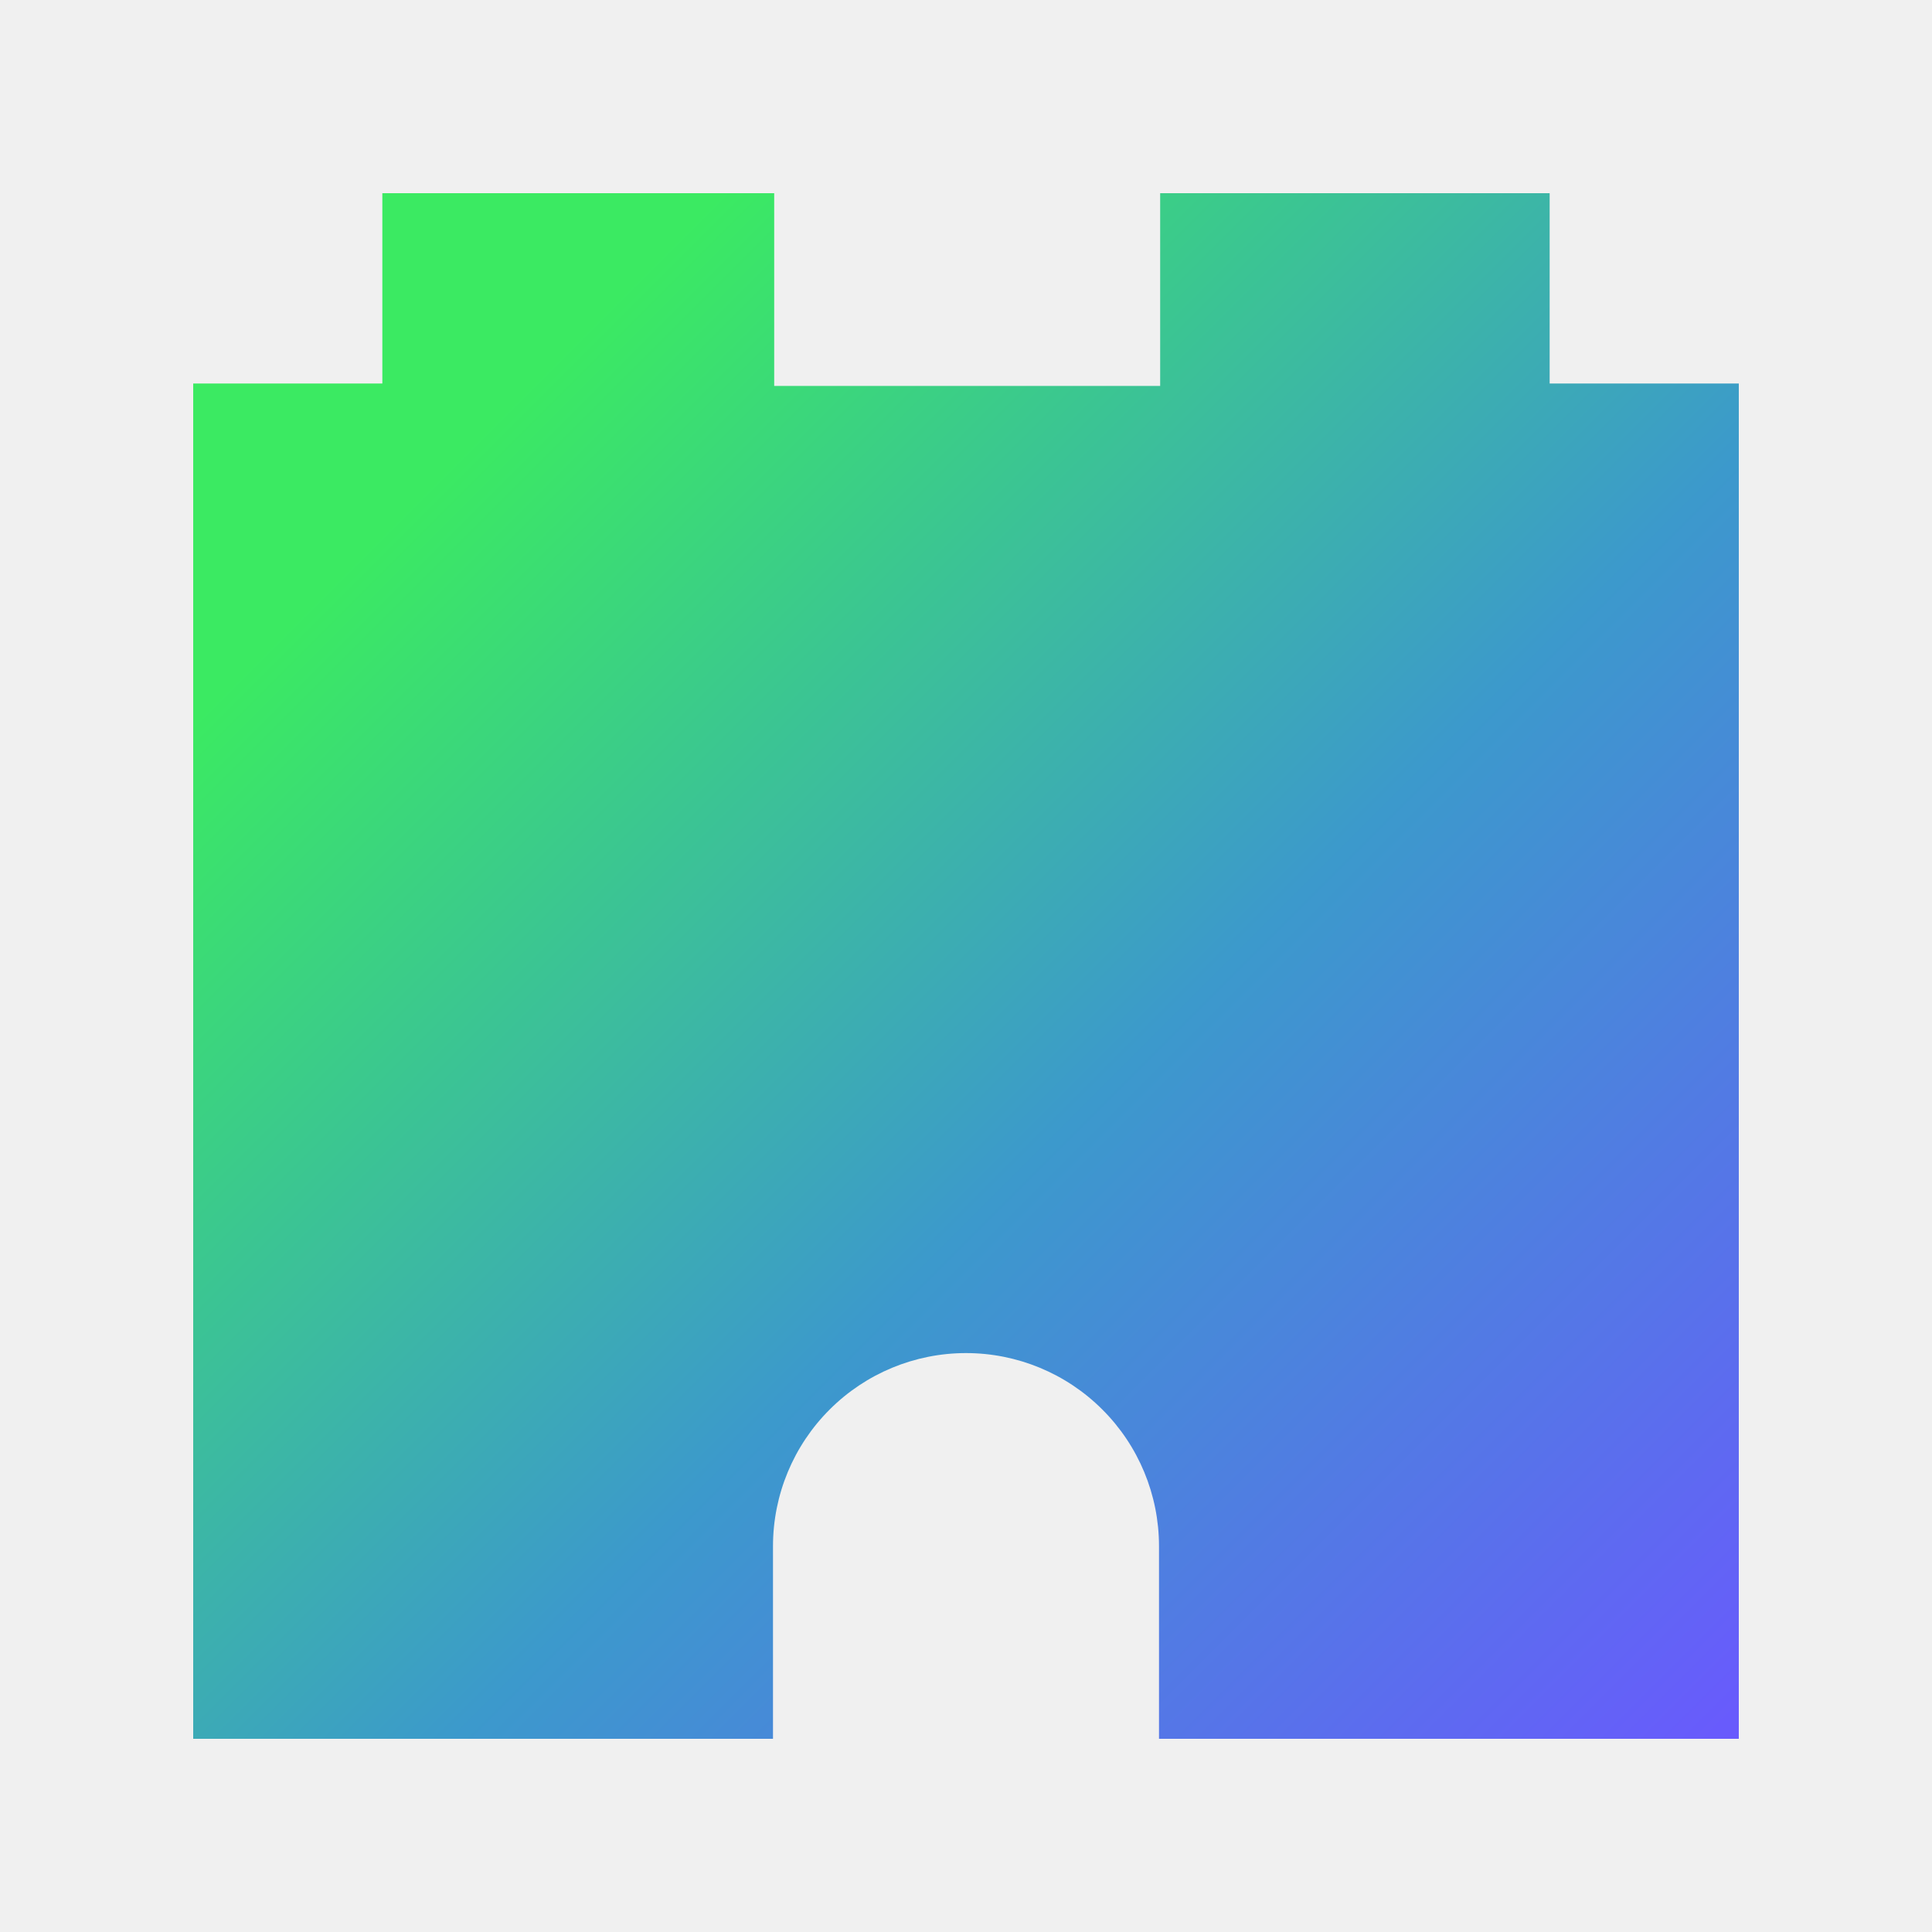
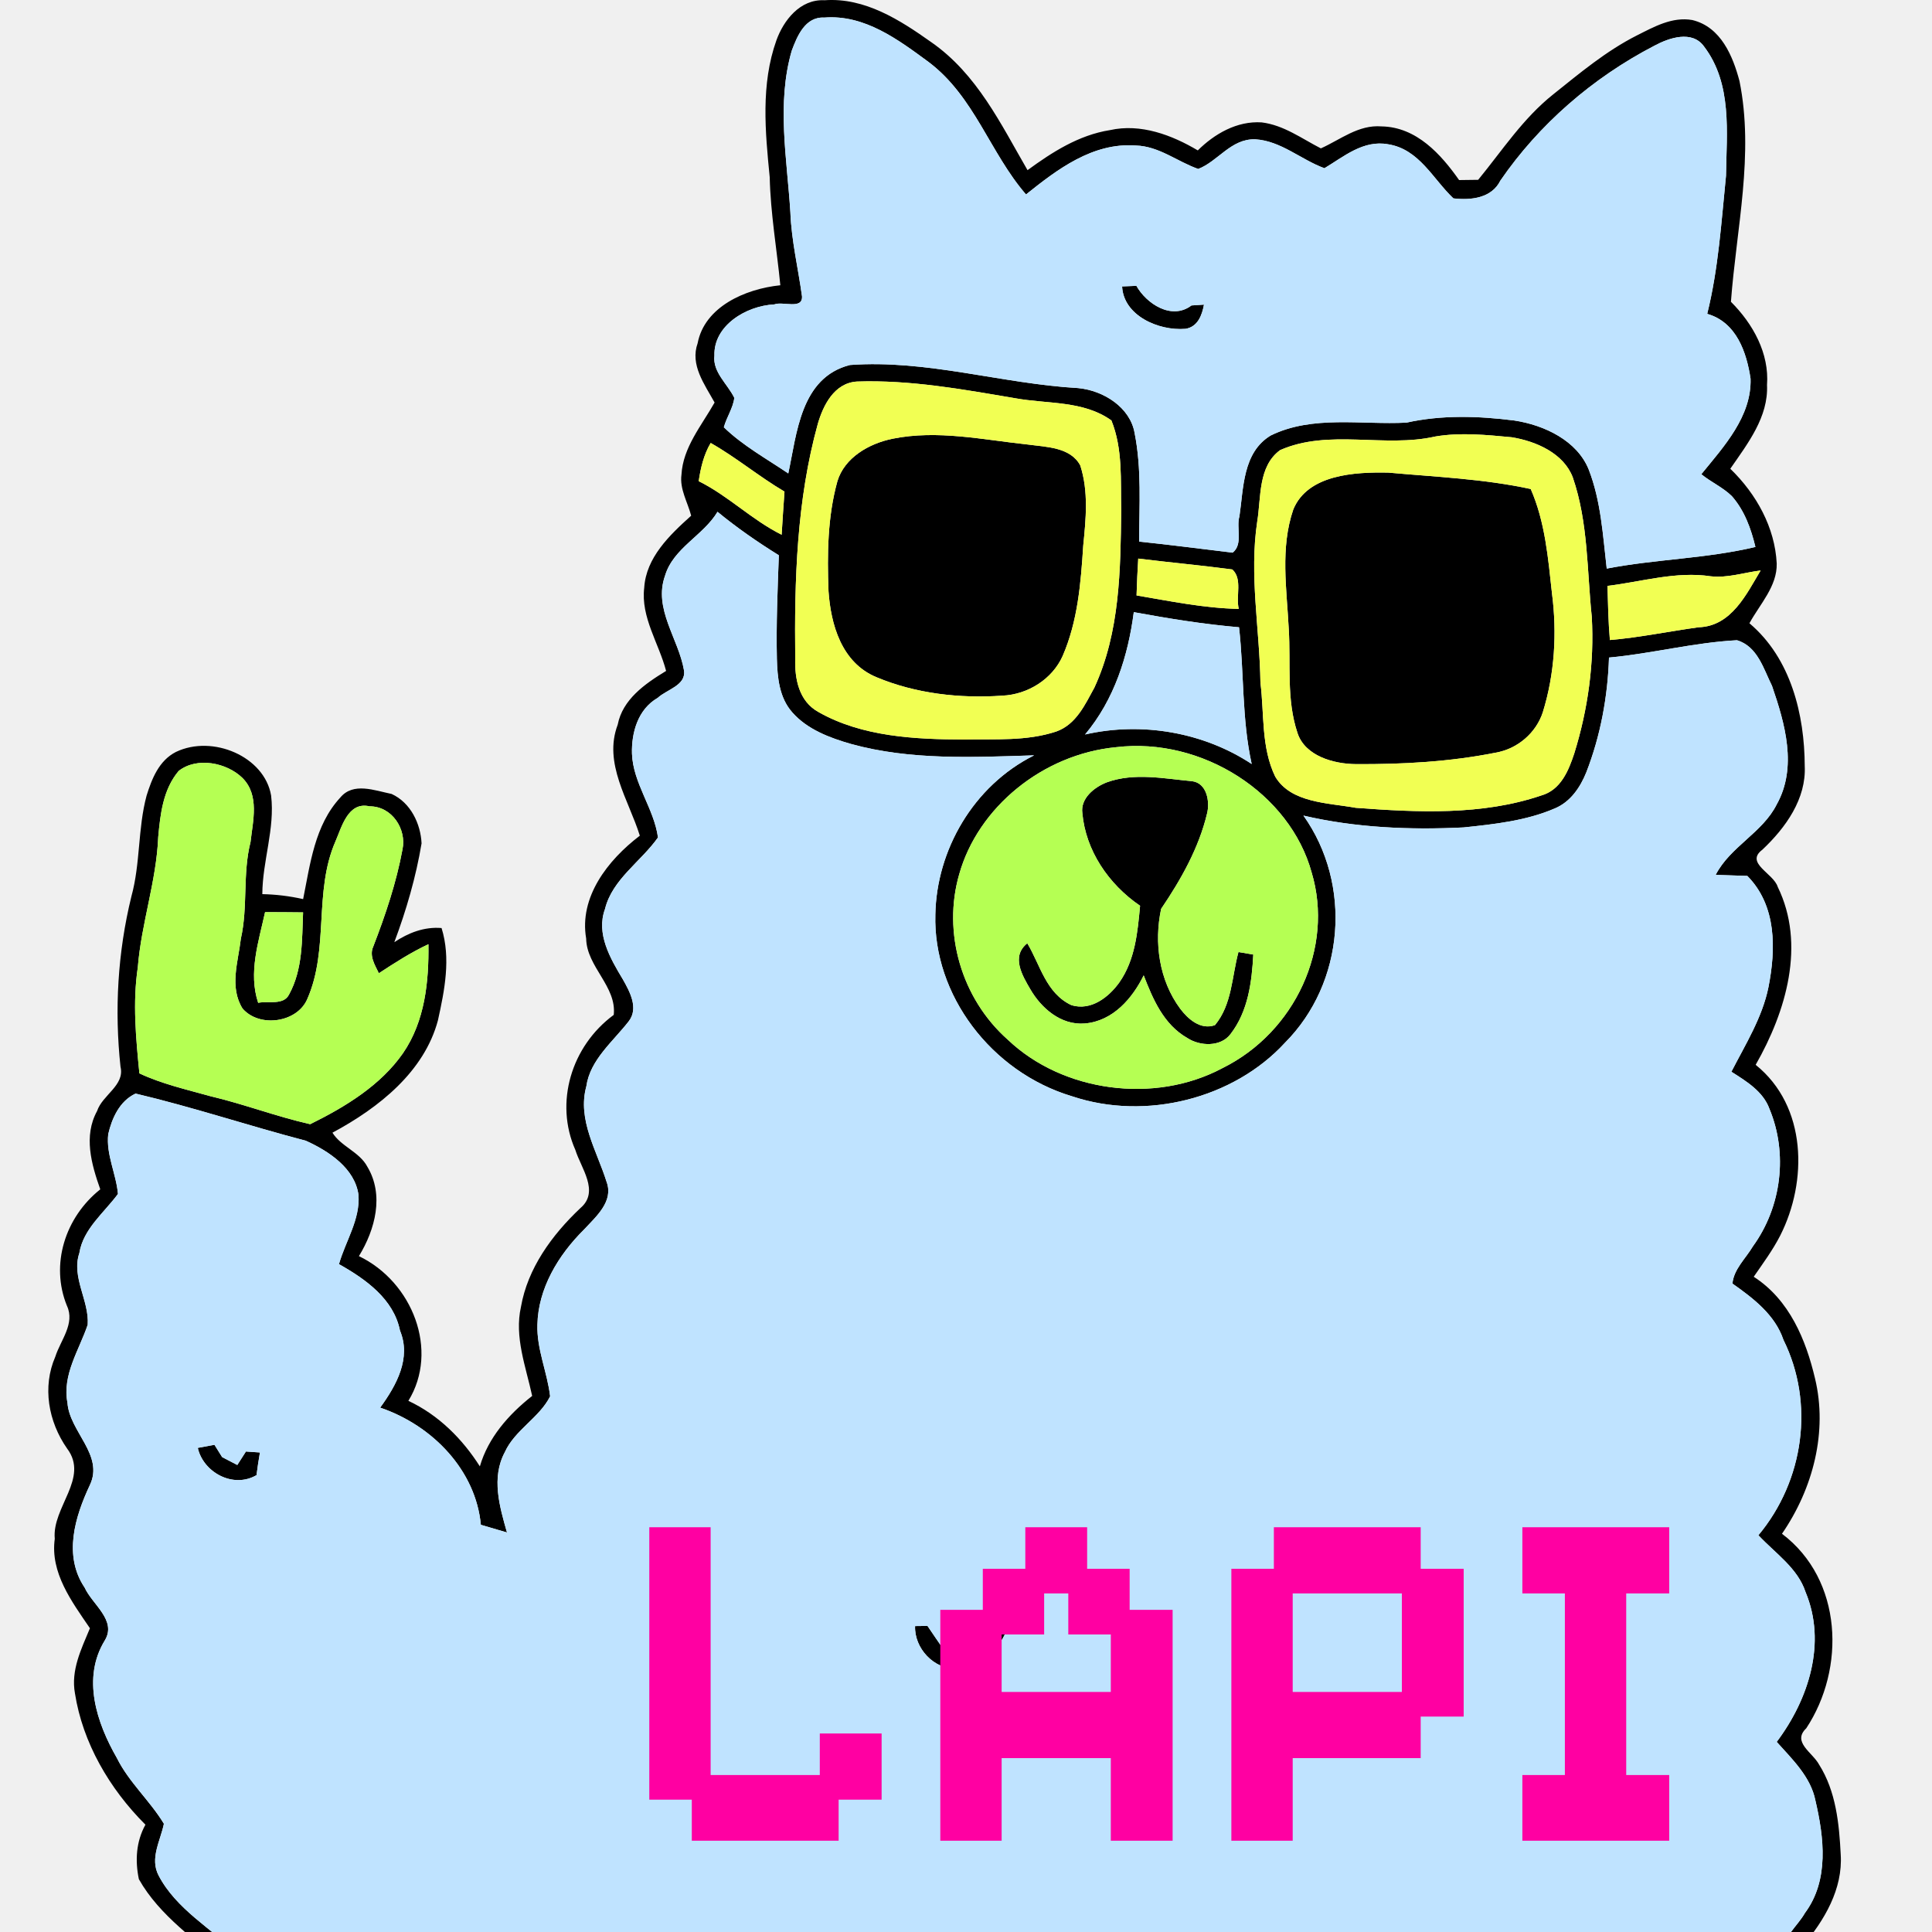
<svg xmlns="http://www.w3.org/2000/svg" width="40" height="40" viewBox="0 0 40 40" fill="none">
-   <path d="M32.084 7.94V4H24.02V7.99H16.029V4H7.916V7.94H4V36H16.004V32.005C16.006 30.946 16.427 29.931 17.177 29.183C17.926 28.434 18.941 28.014 20 28.014C21.059 28.014 22.074 28.434 22.823 29.183C23.573 29.931 23.994 30.946 23.996 32.005V36H36V7.94H32.084Z" fill="url(#paint0_linear)" />
+   <g clip-path="url(#clip0_1_4)">
+     <path d="M16.075 0.834C16.221 0.428 16.56 -0.022 17.073 0.005C17.908 -0.055 18.638 0.418 19.275 0.869C20.229 1.529 20.723 2.573 21.274 3.523C21.78 3.153 22.333 2.796 22.98 2.694C23.616 2.551 24.264 2.796 24.799 3.114C25.141 2.775 25.607 2.5 26.122 2.534C26.581 2.591 26.95 2.869 27.347 3.072C27.751 2.892 28.124 2.578 28.604 2.617C29.331 2.629 29.839 3.202 30.209 3.728C30.308 3.727 30.506 3.724 30.604 3.723C31.101 3.117 31.532 2.45 32.161 1.951C32.709 1.513 33.251 1.057 33.889 0.734C34.24 0.558 34.619 0.341 35.038 0.415C35.634 0.559 35.879 1.17 36.014 1.677C36.321 3.194 35.95 4.73 35.837 6.248C36.298 6.709 36.633 7.319 36.584 7.971C36.615 8.631 36.187 9.18 35.824 9.705C36.368 10.232 36.748 10.924 36.785 11.667C36.796 12.138 36.437 12.507 36.22 12.904C37.084 13.633 37.361 14.806 37.365 15.858C37.398 16.535 36.977 17.131 36.488 17.592C36.119 17.869 36.719 18.079 36.806 18.362C37.389 19.556 36.98 20.942 36.349 22.046C37.416 22.904 37.425 24.461 36.858 25.58C36.704 25.881 36.501 26.156 36.309 26.434C37.051 26.911 37.391 27.745 37.578 28.539C37.843 29.64 37.539 30.816 36.894 31.755C38.157 32.708 38.211 34.55 37.396 35.783C37.097 36.068 37.526 36.282 37.661 36.532C38.013 37.087 38.078 37.761 38.11 38.395C38.156 39.107 37.775 39.758 37.315 40.297C37.709 40.609 38.164 40.94 38.261 41.449C38.469 42.012 38.186 42.591 37.848 43.051C38.266 43.229 38.666 43.504 38.849 43.916C39.118 44.539 38.988 45.241 38.766 45.859C38.54 46.458 38.079 46.929 37.687 47.433C37.728 47.67 38.042 47.79 38.175 48C38.773 48.788 38.523 49.869 37.949 50.606C38.304 50.711 38.671 50.919 38.705 51.309C38.764 51.981 38.22 52.676 37.509 52.824C37.272 52.845 36.872 52.915 37.09 52.574C37.496 52.428 38.001 52.335 38.19 51.913C38.397 51.657 38.327 51.347 38.242 51.066C37.948 51.001 37.656 50.931 37.372 50.857C37.702 50.263 38.228 49.693 38.138 48.977C38.172 48.334 37.583 47.941 37.182 47.511C37.634 46.858 38.264 46.29 38.496 45.522C38.64 45.028 38.717 44.467 38.476 43.99C38.272 43.596 37.799 43.465 37.437 43.242C37.356 42.945 37.655 42.725 37.77 42.474C38.094 42.006 37.98 41.333 37.544 40.964C37.339 40.777 37.104 40.621 36.918 40.423C36.912 40.098 37.218 39.875 37.369 39.607C37.876 38.926 37.763 38.038 37.585 37.274C37.488 36.788 37.109 36.426 36.785 36.064C37.45 35.177 37.821 34.012 37.382 32.962C37.219 32.464 36.753 32.157 36.406 31.785C37.35 30.652 37.572 29.048 36.923 27.738C36.75 27.224 36.306 26.884 35.868 26.575C35.895 26.277 36.144 26.055 36.292 25.804C36.888 24.983 37.019 23.877 36.634 22.956C36.504 22.598 36.159 22.387 35.846 22.189C36.139 21.62 36.487 21.066 36.614 20.438C36.767 19.658 36.788 18.753 36.176 18.135C35.954 18.127 35.736 18.12 35.521 18.113C35.817 17.532 36.493 17.239 36.784 16.655C37.217 15.883 36.956 14.979 36.687 14.2C36.514 13.855 36.39 13.382 35.962 13.255C35.068 13.302 34.199 13.532 33.312 13.614C33.286 14.423 33.138 15.232 32.841 15.994C32.718 16.297 32.518 16.601 32.189 16.738C31.599 16.993 30.939 17.064 30.302 17.131C29.193 17.185 28.068 17.138 26.986 16.886C27.995 18.306 27.846 20.345 26.599 21.594C25.539 22.744 23.728 23.209 22.2 22.699C20.518 22.197 19.315 20.59 19.365 18.934C19.389 17.608 20.146 16.27 21.41 15.638C20.147 15.678 18.851 15.743 17.625 15.404C17.174 15.276 16.713 15.1 16.407 14.753C16.13 14.445 16.095 14.022 16.084 13.639C16.068 12.924 16.099 12.209 16.125 11.496C15.681 11.22 15.253 10.924 14.855 10.596C14.56 11.088 13.939 11.347 13.769 11.916C13.521 12.605 14.049 13.223 14.161 13.879C14.208 14.19 13.807 14.272 13.617 14.448C13.203 14.686 13.072 15.173 13.084 15.603C13.106 16.219 13.54 16.735 13.622 17.338C13.27 17.84 12.676 18.203 12.525 18.82C12.337 19.33 12.633 19.841 12.895 20.276C13.039 20.531 13.226 20.873 13.017 21.144C12.688 21.568 12.216 21.941 12.139 22.491C11.949 23.184 12.357 23.825 12.558 24.468C12.709 24.872 12.342 25.185 12.089 25.458C11.553 25.989 11.142 26.678 11.126 27.425C11.109 27.933 11.331 28.409 11.389 28.909C11.168 29.352 10.657 29.607 10.451 30.065C10.168 30.592 10.342 31.19 10.496 31.728C10.311 31.675 10.13 31.622 9.955 31.569C9.851 30.452 8.968 29.517 7.87 29.143C8.209 28.677 8.517 28.117 8.28 27.547C8.151 26.901 7.581 26.488 7.017 26.172C7.152 25.696 7.461 25.244 7.421 24.735C7.346 24.193 6.814 23.835 6.331 23.617C5.15 23.308 3.992 22.921 2.806 22.641C2.472 22.796 2.315 23.157 2.24 23.481C2.193 23.904 2.405 24.301 2.442 24.719C2.151 25.112 1.722 25.443 1.642 25.943C1.473 26.445 1.849 26.927 1.815 27.427C1.637 27.954 1.285 28.462 1.396 29.043C1.437 29.641 2.159 30.124 1.859 30.748C1.549 31.407 1.307 32.21 1.753 32.87C1.912 33.222 2.422 33.545 2.169 33.963C1.692 34.741 1.999 35.665 2.421 36.4C2.668 36.899 3.105 37.282 3.393 37.758C3.322 38.108 3.097 38.474 3.283 38.829C3.643 39.52 4.373 39.932 4.938 40.46C5.251 40.676 5.011 41.054 5.04 41.355C5.281 41.68 5.721 41.783 6.08 41.962C6.24 42.578 6.915 42.777 7.454 43.022C7.505 43.14 7.561 43.261 7.618 43.384C7.918 43.446 8.223 43.49 8.534 43.521C8.516 43.682 8.5 43.846 8.491 44.012C8.026 44.328 7.6 44.739 7.507 45.294C7.318 45.861 7.634 46.44 7.542 47.002C7.149 47.57 6.631 48.128 6.641 48.851C6.553 49.431 6.918 49.927 7.076 50.463C6.741 50.924 6.189 51.254 6.029 51.818C5.911 52.206 6.191 52.558 6.278 52.926C6.079 53.205 5.785 53.429 5.67 53.755C5.488 54.337 5.61 55.015 6.067 55.46C6.257 55.418 6.441 55.355 6.634 55.306C6.562 55.49 6.481 55.674 6.367 55.842C5.831 55.943 5.537 55.457 5.371 55.065C5.033 54.315 5.232 53.391 5.876 52.839C5.679 52.489 5.517 52.079 5.68 51.691C5.847 51.157 6.291 50.769 6.689 50.38C6.28 49.749 6.131 48.969 6.368 48.258C6.507 47.735 6.848 47.294 7.214 46.892C6.934 45.855 7.019 44.547 8.054 43.896C7.758 43.791 7.445 43.694 7.251 43.449C6.903 43.016 6.196 42.989 5.923 42.49C5.689 42.028 5.066 41.981 4.722 41.614C4.68 41.488 4.643 41.365 4.608 41.246C4.654 41.083 4.705 40.922 4.729 40.758C4.071 40.178 3.306 39.671 2.875 38.906C2.795 38.522 2.817 38.129 3.011 37.778C2.263 37.032 1.711 36.078 1.552 35.06C1.464 34.581 1.683 34.141 1.862 33.711C1.482 33.154 1.037 32.56 1.134 31.859C1.072 31.208 1.852 30.603 1.389 29.99C1 29.434 0.873 28.713 1.145 28.089C1.254 27.745 1.559 27.405 1.385 27.033C1.039 26.182 1.345 25.206 2.076 24.624C1.892 24.103 1.726 23.52 2.01 23.003C2.12 22.668 2.588 22.472 2.495 22.087C2.368 20.909 2.437 19.715 2.72 18.561C2.909 17.876 2.851 17.157 3.035 16.472C3.142 16.13 3.288 15.748 3.643 15.568C4.4 15.205 5.477 15.661 5.613 16.471C5.695 17.156 5.434 17.826 5.431 18.512C5.714 18.518 5.994 18.552 6.276 18.615C6.422 17.893 6.513 17.088 7.045 16.513C7.313 16.188 7.754 16.366 8.108 16.438C8.506 16.62 8.709 17.06 8.728 17.461C8.612 18.157 8.413 18.842 8.164 19.507C8.452 19.315 8.78 19.184 9.142 19.214C9.337 19.839 9.205 20.501 9.067 21.125C8.785 22.184 7.851 22.932 6.883 23.451C7.057 23.735 7.444 23.849 7.605 24.155C7.957 24.74 7.769 25.455 7.431 26.007C8.542 26.541 9.095 27.961 8.455 29.003C9.084 29.297 9.577 29.796 9.935 30.36C10.107 29.768 10.526 29.288 11.018 28.901C10.887 28.295 10.646 27.679 10.786 27.057C10.924 26.262 11.423 25.572 12.018 25.011C12.419 24.669 12.028 24.184 11.912 23.808C11.479 22.832 11.825 21.661 12.707 21.012C12.771 20.421 12.145 20.015 12.136 19.431C11.988 18.577 12.577 17.812 13.247 17.302C13.015 16.557 12.486 15.803 12.789 15.004C12.889 14.483 13.349 14.159 13.791 13.891C13.641 13.316 13.264 12.78 13.338 12.168C13.376 11.547 13.859 11.081 14.31 10.677C14.236 10.395 14.069 10.125 14.109 9.829C14.139 9.264 14.525 8.812 14.795 8.334C14.585 7.953 14.284 7.555 14.444 7.106C14.586 6.356 15.422 5.981 16.156 5.906C16.083 5.158 15.953 4.417 15.936 3.667C15.843 2.726 15.749 1.747 16.075 0.834ZM16.392 1.05C16.075 2.142 16.295 3.288 16.364 4.398C16.386 4.983 16.526 5.557 16.605 6.137C16.618 6.415 16.205 6.234 16.033 6.302C15.44 6.332 14.77 6.746 14.791 7.362C14.751 7.705 15.061 7.946 15.203 8.237C15.177 8.451 15.043 8.637 14.986 8.846C15.376 9.225 15.866 9.494 16.32 9.802C16.497 8.988 16.571 7.817 17.596 7.557C19.192 7.44 20.741 7.945 22.324 8.035C22.857 8.087 23.401 8.441 23.491 8.966C23.638 9.705 23.587 10.465 23.584 11.213C24.23 11.28 24.874 11.365 25.521 11.442C25.742 11.265 25.59 10.928 25.661 10.69C25.747 10.115 25.725 9.368 26.309 9.016C27.177 8.591 28.186 8.799 29.12 8.75C29.851 8.587 30.61 8.612 31.351 8.706C31.981 8.801 32.653 9.127 32.892 9.719C33.147 10.376 33.185 11.083 33.265 11.772C34.283 11.575 35.334 11.566 36.344 11.324C36.254 10.948 36.119 10.57 35.855 10.271C35.668 10.088 35.422 9.981 35.224 9.818C35.697 9.238 36.266 8.621 36.243 7.84C36.162 7.304 35.958 6.674 35.346 6.498C35.579 5.558 35.638 4.595 35.735 3.639C35.747 2.74 35.869 1.735 35.279 0.961C35.034 0.621 34.557 0.782 34.253 0.946C32.967 1.613 31.86 2.58 31.063 3.74C30.886 4.099 30.462 4.151 30.091 4.107C29.67 3.71 29.384 3.089 28.74 2.987C28.225 2.892 27.819 3.245 27.421 3.483C26.932 3.304 26.52 2.915 25.986 2.884C25.485 2.871 25.218 3.34 24.808 3.498C24.374 3.346 23.998 3.027 23.517 3.013C22.62 2.946 21.882 3.514 21.242 4.026C20.493 3.162 20.176 2 19.226 1.284C18.604 0.827 17.904 0.297 17.066 0.364C16.666 0.342 16.501 0.759 16.392 1.05ZM16.932 8.775C16.493 10.36 16.446 12.013 16.465 13.642C16.453 14.049 16.537 14.519 16.948 14.743C17.848 15.254 18.943 15.308 19.97 15.311C20.604 15.299 21.259 15.348 21.869 15.145C22.283 14.998 22.468 14.581 22.658 14.236C23.19 13.083 23.198 11.797 23.214 10.563C23.199 9.94 23.249 9.297 23.011 8.705C22.431 8.289 21.689 8.368 21.014 8.245C19.934 8.061 18.843 7.862 17.742 7.9C17.268 7.929 17.041 8.399 16.932 8.775ZM29.719 9.037C28.664 9.278 27.512 8.874 26.503 9.319C26.043 9.657 26.112 10.301 26.03 10.795C25.861 11.906 26.08 13.019 26.096 14.133C26.177 14.781 26.108 15.47 26.402 16.079C26.729 16.627 27.491 16.62 28.07 16.725C29.348 16.82 30.682 16.886 31.909 16.47C32.318 16.355 32.478 15.946 32.593 15.6C32.878 14.685 33.01 13.723 32.956 12.771C32.855 11.806 32.884 10.817 32.563 9.884C32.377 9.391 31.814 9.137 31.299 9.053C30.775 9.004 30.239 8.949 29.719 9.037ZM14.466 9.962C15.084 10.269 15.564 10.763 16.183 11.071C16.201 10.771 16.221 10.473 16.242 10.178C15.713 9.866 15.246 9.473 14.714 9.171C14.57 9.414 14.506 9.688 14.466 9.962ZM23.566 11.565C23.551 11.817 23.538 12.07 23.531 12.328C24.23 12.446 24.93 12.592 25.647 12.606C25.582 12.343 25.73 11.989 25.514 11.79C24.866 11.704 24.214 11.645 23.566 11.565ZM33.281 12.13C33.292 12.502 33.298 12.876 33.331 13.251C33.947 13.199 34.553 13.071 35.168 12.987C35.85 12.966 36.161 12.294 36.452 11.811C36.107 11.854 35.767 11.971 35.419 11.931C34.7 11.823 33.989 12.045 33.281 12.13ZM23.474 12.674C23.356 13.578 23.073 14.482 22.465 15.207C23.643 14.937 24.922 15.162 25.915 15.818C25.709 14.889 25.759 13.929 25.653 12.987C24.919 12.924 24.195 12.806 23.474 12.674ZM23.106 15.47C21.585 15.617 20.246 16.719 19.859 18.102C19.512 19.303 19.899 20.671 20.868 21.528C22.003 22.608 23.9 22.866 25.308 22.115C26.819 21.369 27.62 19.613 27.157 18.067C26.71 16.43 24.893 15.255 23.106 15.47ZM3.699 15.962C3.376 16.345 3.319 16.855 3.276 17.327C3.239 18.24 2.925 19.119 2.853 20.029C2.744 20.758 2.814 21.494 2.886 22.223C3.348 22.441 3.858 22.556 4.354 22.695C5.051 22.859 5.721 23.117 6.422 23.275C7.156 22.913 7.88 22.47 8.343 21.806C8.8 21.141 8.88 20.321 8.87 19.549C8.508 19.718 8.174 19.934 7.844 20.15C7.761 19.979 7.641 19.789 7.727 19.6C7.981 18.943 8.207 18.271 8.334 17.581C8.418 17.174 8.124 16.693 7.65 16.694C7.202 16.59 7.072 17.133 6.944 17.423C6.49 18.466 6.819 19.645 6.362 20.684C6.154 21.173 5.371 21.286 5.021 20.88C4.744 20.433 4.932 19.909 4.987 19.433C5.136 18.773 5.02 18.09 5.187 17.433C5.235 16.996 5.377 16.466 5.021 16.108C4.696 15.789 4.076 15.664 3.699 15.962ZM5.488 18.885C5.354 19.497 5.138 20.14 5.345 20.762C5.553 20.719 5.87 20.818 5.984 20.591C6.271 20.071 6.251 19.46 6.275 18.89C6.009 18.887 5.747 18.885 5.488 18.885Z" fill="black" />
+     <path d="M23.232 5.93C23.305 5.928 23.453 5.92 23.528 5.918C23.732 6.282 24.255 6.638 24.668 6.324C24.733 6.319 24.863 6.311 24.927 6.307C24.888 6.519 24.802 6.767 24.544 6.808C23.977 6.854 23.259 6.528 23.232 5.93Z" fill="black" />
+     <path d="M18.482 9.083C19.407 8.896 20.348 9.104 21.272 9.202C21.657 9.255 22.163 9.254 22.366 9.637C22.54 10.175 22.482 10.747 22.427 11.3C22.377 12.07 22.314 12.861 22 13.584C21.789 14.053 21.291 14.379 20.75 14.403C19.872 14.464 18.956 14.36 18.15 14.022C17.417 13.722 17.2 12.92 17.153 12.239C17.125 11.477 17.132 10.701 17.338 9.961C17.485 9.478 17.984 9.184 18.482 9.083Z" fill="black" />
+     <path d="M26.777 10.546C27.075 9.825 28.042 9.77 28.745 9.785C29.729 9.875 30.724 9.914 31.692 10.125C31.991 10.808 32.052 11.555 32.132 12.284C32.238 13.106 32.188 13.954 31.941 14.751C31.803 15.169 31.425 15.506 30.962 15.584C30.016 15.773 29.043 15.826 28.078 15.821C27.605 15.818 27.021 15.649 26.865 15.181C26.629 14.483 26.727 13.739 26.682 13.02C26.641 12.198 26.502 11.347 26.777 10.546Z" fill="black" />
+     <path d="M22.919 16.196C23.486 15.992 24.098 16.12 24.682 16.174C24.99 16.212 25.053 16.604 24.99 16.846C24.82 17.556 24.453 18.207 24.04 18.817C23.891 19.514 23.996 20.294 24.437 20.887C24.594 21.094 24.854 21.331 25.154 21.224C25.51 20.796 25.503 20.217 25.641 19.711C25.719 19.724 25.872 19.749 25.948 19.763C25.918 20.329 25.842 20.938 25.476 21.41C25.274 21.678 24.846 21.663 24.584 21.492C24.089 21.211 23.867 20.679 23.679 20.194C23.448 20.663 23.048 21.14 22.46 21.19C21.961 21.231 21.557 20.867 21.335 20.487C21.164 20.196 20.928 19.8 21.269 19.53C21.536 19.972 21.655 20.567 22.186 20.812C22.594 20.933 22.957 20.641 23.172 20.344C23.503 19.875 23.553 19.296 23.604 18.753C22.945 18.303 22.479 17.605 22.409 16.837C22.366 16.536 22.646 16.3 22.919 16.196Z" fill="black" />
+     <path d="M4.095 29.977C4.181 29.961 4.353 29.929 4.44 29.913C4.479 29.977 4.56 30.104 4.599 30.168C4.678 30.209 4.834 30.29 4.913 30.331C4.957 30.261 5.047 30.121 5.092 30.052C5.164 30.058 5.309 30.067 5.382 30.072C5.354 30.225 5.332 30.383 5.311 30.541C4.821 30.827 4.205 30.476 4.095 29.977Z" fill="black" />
+     <path d="M18.946 33.666C19.011 33.666 19.139 33.663 19.203 33.663C19.313 33.828 19.427 33.993 19.545 34.163C20.09 34.364 20.32 33.693 20.838 33.765C20.669 34.156 20.311 34.554 19.826 34.551C19.327 34.572 18.926 34.115 18.946 33.666Z" fill="black" />
+     <path d="M23.106 15.47C24.893 15.256 26.71 16.43 27.157 18.067C27.62 19.613 26.819 21.369 25.308 22.115C23.9 22.866 22.003 22.608 20.868 21.528C19.899 20.671 19.512 19.304 19.859 18.102C20.246 16.719 21.585 15.616 23.106 15.47ZM22.919 16.196C22.646 16.3 22.366 16.536 22.409 16.837C22.478 17.605 22.945 18.303 23.604 18.753C23.553 19.296 23.503 19.875 23.172 20.344C22.957 20.641 22.594 20.933 22.186 20.812C21.656 20.567 21.536 19.972 21.269 19.53C20.928 19.8 21.164 20.196 21.335 20.487C21.557 20.868 21.961 21.231 22.46 21.19C23.048 21.14 23.448 20.663 23.679 20.194C23.867 20.679 24.089 21.211 24.584 21.492C24.846 21.663 25.274 21.678 25.476 21.411C25.842 20.938 25.918 20.329 25.948 19.763C25.872 19.75 25.719 19.725 25.641 19.711C25.503 20.218 25.511 20.796 25.154 21.225C24.854 21.331 24.594 21.094 24.437 20.887C23.996 20.294 23.891 19.514 24.04 18.817C24.453 18.208 24.82 17.556 24.99 16.847C25.053 16.604 24.99 16.213 24.682 16.174C24.098 16.12 23.486 15.992 22.919 16.196Z" fill="#B5FF53" />
+     <path d="M3.699 15.962C4.077 15.664 4.696 15.789 5.021 16.108C5.377 16.466 5.235 16.996 5.187 17.433C5.02 18.09 5.136 18.773 4.987 19.433C4.932 19.909 4.744 20.433 5.021 20.88C5.371 21.286 6.153 21.173 6.362 20.684C6.819 19.645 6.49 18.466 6.944 17.423C7.072 17.133 7.202 16.59 7.65 16.694C8.124 16.693 8.418 17.174 8.334 17.581C8.207 18.272 7.981 18.943 7.727 19.6C7.641 19.789 7.761 19.979 7.844 20.15C8.174 19.934 8.508 19.719 8.87 19.549C8.88 20.321 8.8 21.141 8.343 21.806C7.88 22.47 7.156 22.913 6.422 23.275C5.721 23.117 5.052 22.859 4.354 22.695C3.858 22.556 3.348 22.441 2.886 22.223C2.814 21.494 2.744 20.758 2.853 20.029C2.925 19.119 3.239 18.241 3.276 17.327C3.319 16.855 3.375 16.345 3.699 15.962Z" fill="#B5FF53" />
+     <path d="M5.488 18.885C5.747 18.885 6.009 18.887 6.275 18.89C6.252 19.46 6.271 20.071 5.984 20.591C5.871 20.818 5.553 20.719 5.345 20.762C5.138 20.14 5.354 19.497 5.488 18.885Z" fill="#B5FF53" />
+     <path d="M16.392 1.05C16.501 0.759 16.666 0.341 17.066 0.364C17.905 0.297 18.604 0.827 19.226 1.284C20.176 2 20.494 3.162 21.243 4.026C21.882 3.514 22.62 2.946 23.517 3.013C23.998 3.027 24.374 3.346 24.808 3.498C25.218 3.34 25.485 2.871 25.986 2.884C26.52 2.915 26.932 3.304 27.421 3.483C27.819 3.245 28.225 2.892 28.74 2.987C29.385 3.089 29.67 3.71 30.091 4.107C30.462 4.151 30.886 4.099 31.063 3.74C31.86 2.58 32.967 1.613 34.254 0.946C34.558 0.782 35.034 0.621 35.279 0.961C35.869 1.735 35.747 2.74 35.735 3.639C35.639 4.595 35.579 5.558 35.346 6.498C35.958 6.674 36.163 7.304 36.244 7.84C36.266 8.621 35.697 9.238 35.224 9.818C35.422 9.981 35.669 10.088 35.856 10.271C36.119 10.57 36.254 10.949 36.344 11.324C35.334 11.566 34.284 11.575 33.266 11.772C33.186 11.082 33.148 10.376 32.892 9.719C32.654 9.127 31.982 8.801 31.351 8.706C30.61 8.612 29.851 8.588 29.12 8.75C28.186 8.799 27.177 8.591 26.31 9.016C25.725 9.368 25.747 10.115 25.661 10.69C25.59 10.928 25.742 11.265 25.521 11.442C24.874 11.365 24.23 11.28 23.584 11.213C23.587 10.465 23.638 9.705 23.491 8.966C23.401 8.441 22.857 8.086 22.324 8.035C20.741 7.945 19.192 7.44 17.597 7.557C16.571 7.817 16.497 8.988 16.321 9.802C15.866 9.494 15.376 9.225 14.987 8.846C15.043 8.637 15.177 8.451 15.203 8.237C15.062 7.946 14.751 7.705 14.792 7.362C14.771 6.746 15.44 6.332 16.034 6.302C16.205 6.234 16.618 6.415 16.605 6.137C16.526 5.557 16.386 4.983 16.364 4.398C16.296 3.289 16.075 2.142 16.392 1.05ZM23.232 5.93C23.259 6.528 23.977 6.854 24.544 6.808C24.802 6.767 24.888 6.519 24.927 6.307C24.863 6.311 24.733 6.319 24.668 6.324C24.255 6.638 23.732 6.283 23.528 5.918C23.453 5.92 23.305 5.928 23.232 5.93Z" fill="#BFE3FF" />
+     <path d="M14.856 10.597C15.254 10.924 15.681 11.221 16.125 11.497C16.099 12.21 16.069 12.924 16.085 13.64C16.095 14.023 16.131 14.445 16.407 14.753C16.714 15.1 17.175 15.277 17.625 15.405C18.852 15.743 20.148 15.679 21.411 15.639C20.146 16.27 19.389 17.609 19.366 18.934C19.316 20.591 20.518 22.198 22.201 22.699C23.728 23.209 25.539 22.745 26.599 21.594C27.846 20.346 27.996 18.306 26.987 16.886C28.068 17.139 29.193 17.186 30.302 17.131C30.94 17.065 31.599 16.993 32.19 16.738C32.519 16.602 32.718 16.297 32.841 15.995C33.138 15.232 33.287 14.423 33.313 13.614C34.2 13.533 35.068 13.303 35.962 13.256C36.391 13.383 36.515 13.855 36.688 14.2C36.956 14.98 37.217 15.884 36.785 16.656C36.494 17.24 35.818 17.533 35.522 18.113C35.737 18.12 35.954 18.128 36.177 18.135C36.789 18.753 36.768 19.659 36.614 20.438C36.487 21.066 36.139 21.62 35.847 22.19C36.16 22.388 36.504 22.599 36.634 22.957C37.019 23.878 36.888 24.984 36.292 25.804C36.144 26.055 35.895 26.277 35.869 26.575C36.307 26.884 36.751 27.224 36.924 27.739C37.572 29.048 37.351 30.653 36.406 31.786C36.753 32.158 37.22 32.464 37.382 32.962C37.821 34.013 37.45 35.178 36.785 36.064C37.11 36.426 37.488 36.788 37.586 37.275C37.764 38.038 37.876 38.926 37.369 39.607C37.219 39.876 36.912 40.099 36.919 40.424C37.105 40.622 37.339 40.777 37.545 40.964C37.98 41.334 38.094 42.006 37.77 42.474C37.655 42.725 37.356 42.946 37.438 43.243C37.799 43.466 38.272 43.596 38.477 43.99C38.718 44.467 38.64 45.028 38.496 45.522C38.264 46.291 37.634 46.858 37.182 47.511C37.583 47.941 38.173 48.335 38.139 48.978C38.229 49.693 37.702 50.264 37.372 50.857C37.656 50.931 37.948 51.002 38.242 51.067C38.327 51.348 38.398 51.658 38.191 51.913C38.001 52.335 37.496 52.429 37.09 52.574C36.873 52.916 37.273 52.845 37.51 52.824C37.018 52.944 36.557 53.139 36.087 53.305C33.132 54.217 30.018 54.484 26.947 54.825C23.558 55.145 20.17 55.466 16.773 55.699C13.319 55.93 9.805 56.514 6.368 55.843C6.482 55.675 6.564 55.492 6.636 55.307C6.443 55.356 6.258 55.419 6.068 55.461C5.611 55.017 5.489 54.338 5.671 53.756C5.787 53.43 6.08 53.206 6.279 52.928C6.193 52.559 5.912 52.207 6.03 51.819C6.19 51.255 6.743 50.925 7.077 50.465C6.92 49.929 6.554 49.432 6.642 48.852C6.633 48.129 7.15 47.572 7.544 47.004C7.635 46.441 7.32 45.862 7.508 45.296C7.601 44.74 8.027 44.329 8.492 44.014C8.502 43.847 8.517 43.683 8.536 43.522C8.225 43.491 7.92 43.447 7.62 43.385C7.562 43.262 7.507 43.142 7.456 43.023C6.916 42.778 6.241 42.579 6.082 41.963C5.723 41.784 5.282 41.681 5.041 41.356C5.012 41.055 5.252 40.677 4.939 40.462C4.374 39.933 3.644 39.521 3.284 38.83C3.098 38.475 3.324 38.109 3.394 37.76C3.106 37.283 2.67 36.9 2.422 36.401C2 35.666 1.694 34.742 2.171 33.964C2.423 33.547 1.914 33.224 1.754 32.872C1.309 32.212 1.551 31.409 1.86 30.75C2.16 30.125 1.438 29.643 1.398 29.044C1.286 28.463 1.639 27.955 1.817 27.428C1.851 26.928 1.475 26.447 1.644 25.944C1.724 25.444 2.152 25.113 2.443 24.72C2.406 24.303 2.194 23.905 2.242 23.482C2.316 23.159 2.474 22.798 2.808 22.642C3.993 22.922 5.152 23.309 6.332 23.618C6.816 23.836 7.347 24.194 7.422 24.736C7.463 25.245 7.154 25.697 7.019 26.174C7.582 26.489 8.152 26.902 8.282 27.548C8.519 28.118 8.211 28.679 7.872 29.144C8.97 29.518 9.853 30.453 9.956 31.57C10.132 31.623 10.312 31.676 10.497 31.729C10.344 31.191 10.169 30.594 10.453 30.067C10.658 29.608 11.169 29.354 11.391 28.91C11.332 28.41 11.111 27.935 11.127 27.426C11.143 26.68 11.555 25.99 12.091 25.459C12.343 25.186 12.71 24.873 12.559 24.469C12.359 23.826 11.95 23.185 12.14 22.493C12.218 21.942 12.689 21.569 13.018 21.145C13.228 20.874 13.04 20.532 12.896 20.277C12.634 19.842 12.338 19.331 12.527 18.821C12.678 18.204 13.271 17.841 13.624 17.34C13.541 16.736 13.107 16.22 13.085 15.604C13.073 15.175 13.204 14.687 13.618 14.449C13.808 14.273 14.209 14.191 14.162 13.88C14.051 13.224 13.523 12.606 13.771 11.917C13.94 11.348 14.561 11.089 14.856 10.597ZM4.095 29.977C4.205 30.476 4.821 30.827 5.311 30.541C5.332 30.382 5.354 30.225 5.382 30.072C5.309 30.067 5.164 30.057 5.092 30.052C5.047 30.121 4.957 30.261 4.913 30.331C4.834 30.29 4.678 30.209 4.599 30.168C4.56 30.104 4.479 29.977 4.44 29.913C4.353 29.929 4.181 29.961 4.095 29.977ZM18.946 33.666C18.927 34.115 19.328 34.572 19.827 34.551C20.311 34.554 20.669 34.156 20.838 33.765C20.321 33.693 20.09 34.364 19.545 34.163C19.427 33.993 19.313 33.828 19.203 33.663C19.139 33.663 19.01 33.666 18.946 33.666ZM26.456 43.328C26.488 44.064 27.451 44.64 28.149 44.233C28.385 44.14 28.293 43.862 28.309 43.679C28.141 43.783 27.976 43.894 27.823 44.013C27.554 43.997 27.249 43.991 27.071 43.781C26.891 43.569 26.791 43.314 26.646 43.087C26.577 43.163 26.52 43.249 26.456 43.328ZM13.608 48.297C13.577 48.349 13.515 48.453 13.484 48.503C13.721 48.972 14.289 49.297 14.847 49.182C15.054 49.148 15.026 48.911 15.114 48.775C14.612 48.893 13.966 48.837 13.823 48.279C13.77 48.284 13.662 48.293 13.608 48.297Z" fill="#BFE3FF" />
+     <path d="M23.474 12.674C24.195 12.806 24.919 12.924 25.653 12.987C25.759 13.929 25.709 14.889 25.915 15.818C24.922 15.162 23.643 14.937 22.465 15.207C23.073 14.482 23.356 13.578 23.474 12.674Z" fill="#BFE3FF" />
+     <path d="M16.932 8.775C17.041 8.399 17.268 7.929 17.742 7.899C18.843 7.861 19.934 8.061 21.014 8.244C21.688 8.367 22.431 8.289 23.01 8.705C23.249 9.297 23.199 9.94 23.213 10.563C23.198 11.797 23.19 13.083 22.658 14.236C22.468 14.58 22.283 14.998 21.869 15.145C21.258 15.348 20.603 15.298 19.969 15.311C18.943 15.308 17.848 15.254 16.948 14.743C16.536 14.519 16.453 14.048 16.464 13.642C16.446 12.013 16.493 10.36 16.932 8.775ZM18.482 9.083C17.984 9.184 17.485 9.478 17.338 9.961C17.133 10.701 17.125 11.477 17.154 12.239C17.201 12.92 17.417 13.722 18.151 14.023C18.957 14.36 19.872 14.465 20.75 14.403C21.291 14.38 21.789 14.054 22 13.584C22.315 12.861 22.378 12.071 22.427 11.3C22.483 10.747 22.54 10.176 22.366 9.637C22.163 9.255 21.657 9.256 21.272 9.203C20.348 9.104 19.407 8.896 18.482 9.083Z" fill="#F1FF53" />
+     <path d="M29.719 9.037C30.239 8.949 30.775 9.004 31.299 9.053C31.814 9.137 32.377 9.391 32.563 9.885C32.884 10.817 32.855 11.806 32.956 12.771C33.01 13.723 32.878 14.685 32.593 15.601C32.478 15.947 32.318 16.355 31.909 16.47C30.682 16.886 29.348 16.82 28.07 16.725C27.491 16.62 26.729 16.628 26.402 16.079C26.108 15.47 26.177 14.781 26.096 14.134C26.08 13.019 25.861 11.906 26.03 10.795C26.111 10.301 26.043 9.657 26.503 9.32C27.512 8.874 28.664 9.278 29.719 9.037ZM26.777 10.546C26.502 11.347 26.641 12.197 26.682 13.02C26.727 13.739 26.629 14.483 26.865 15.181C27.021 15.649 27.605 15.818 28.078 15.82C29.043 15.825 30.016 15.772 30.962 15.584C31.425 15.505 31.803 15.169 31.941 14.75C32.189 13.954 32.239 13.106 32.132 12.284C32.052 11.555 31.991 10.808 31.692 10.124C30.724 9.914 29.729 9.874 28.745 9.785C28.042 9.77 27.075 9.826 26.777 10.546Z" fill="#F1FF53" />
+     <path d="M14.466 9.962C14.506 9.688 14.57 9.414 14.714 9.171C15.246 9.474 15.712 9.866 16.242 10.178C16.221 10.473 16.201 10.771 16.183 11.071C15.564 10.763 15.084 10.269 14.466 9.962Z" fill="#F1FF53" />
+     <path d="M23.566 11.565C24.215 11.645 24.866 11.704 25.514 11.79C25.73 11.989 25.582 12.343 25.647 12.607C24.93 12.592 24.23 12.446 23.531 12.328C23.538 12.071 23.551 11.817 23.566 11.565Z" fill="#F1FF53" />
+     <path d="M33.281 12.13C33.989 12.045 34.7 11.823 35.419 11.932C35.766 11.971 36.107 11.854 36.452 11.811C36.161 12.294 35.85 12.966 35.167 12.987C34.553 13.071 33.947 13.199 33.331 13.251C33.298 12.876 33.292 12.502 33.281 12.13Z" fill="#F1FF53" />
+     <path d="M14.323 38.11V37.26H13.443V31.62H14.713V36.75H16.973V35.89H18.253V37.26H17.363V38.11H14.323ZM19.468 38.11V33.33H20.348V32.48H21.228V31.62H22.508V32.48H23.388V33.33H24.278V38.11H22.998V36.4H20.738V38.11H19.468ZM20.738 35.03H22.998V33.84H22.118V32.99H21.618V33.84H20.738V35.03ZM25.494 38.11V32.48H26.374V31.62H29.414V32.48H30.304V35.54H29.414V36.4H26.764V38.11H25.494ZM26.764 35.03H29.024V32.99H26.764V35.03ZM31.519 38.11V36.75H32.399V32.99H31.519V31.62H34.559V32.99H33.669V36.75H34.559V38.11H31.519Z" fill="#FF00A2" />
+   </g>
  <defs>
-     <linearGradient id="paint0_linear" x1="2.942" y1="4.9" x2="37.777" y2="39.734" gradientUnits="userSpaceOnUse">
-       <stop offset="0.159" stop-color="#3BEA62" />
-       <stop offset="0.54" stop-color="#3C99CC" />
-       <stop offset="0.937" stop-color="#6B57FF" />
-     </linearGradient>
+     <clipPath id="clip0_1_4">
+       <rect width="40" height="40" fill="white" />
+     </clipPath>
  </defs>
</svg>
